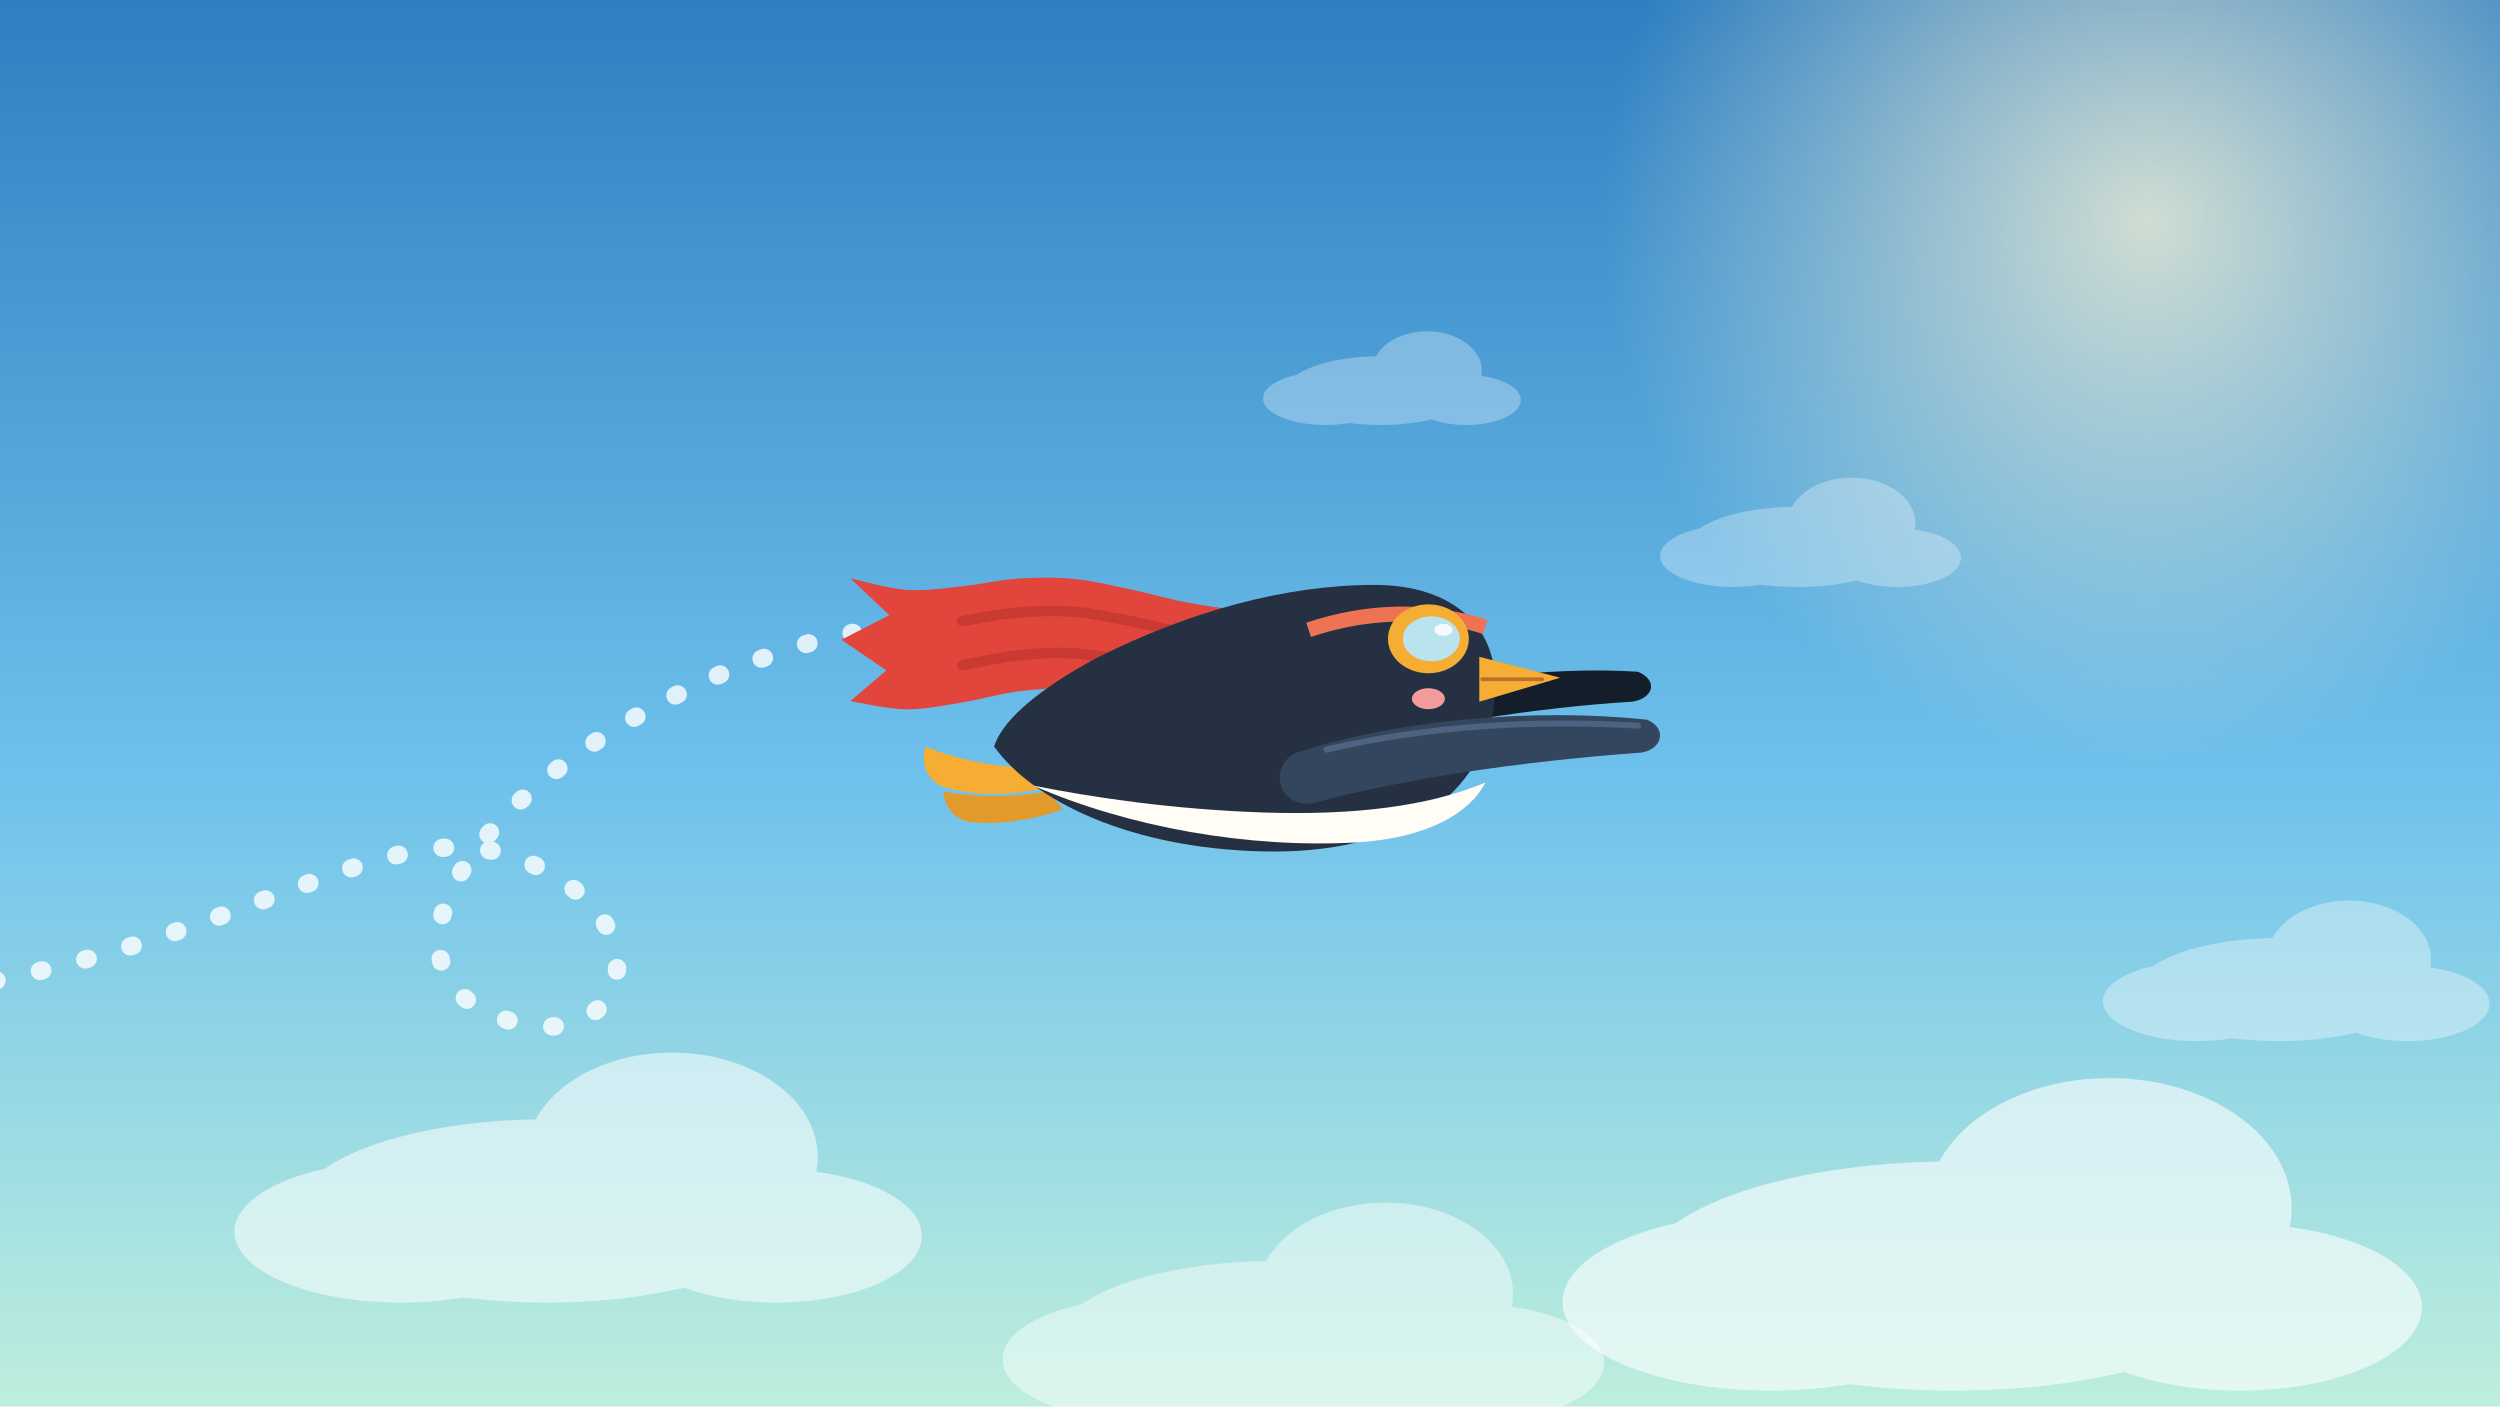
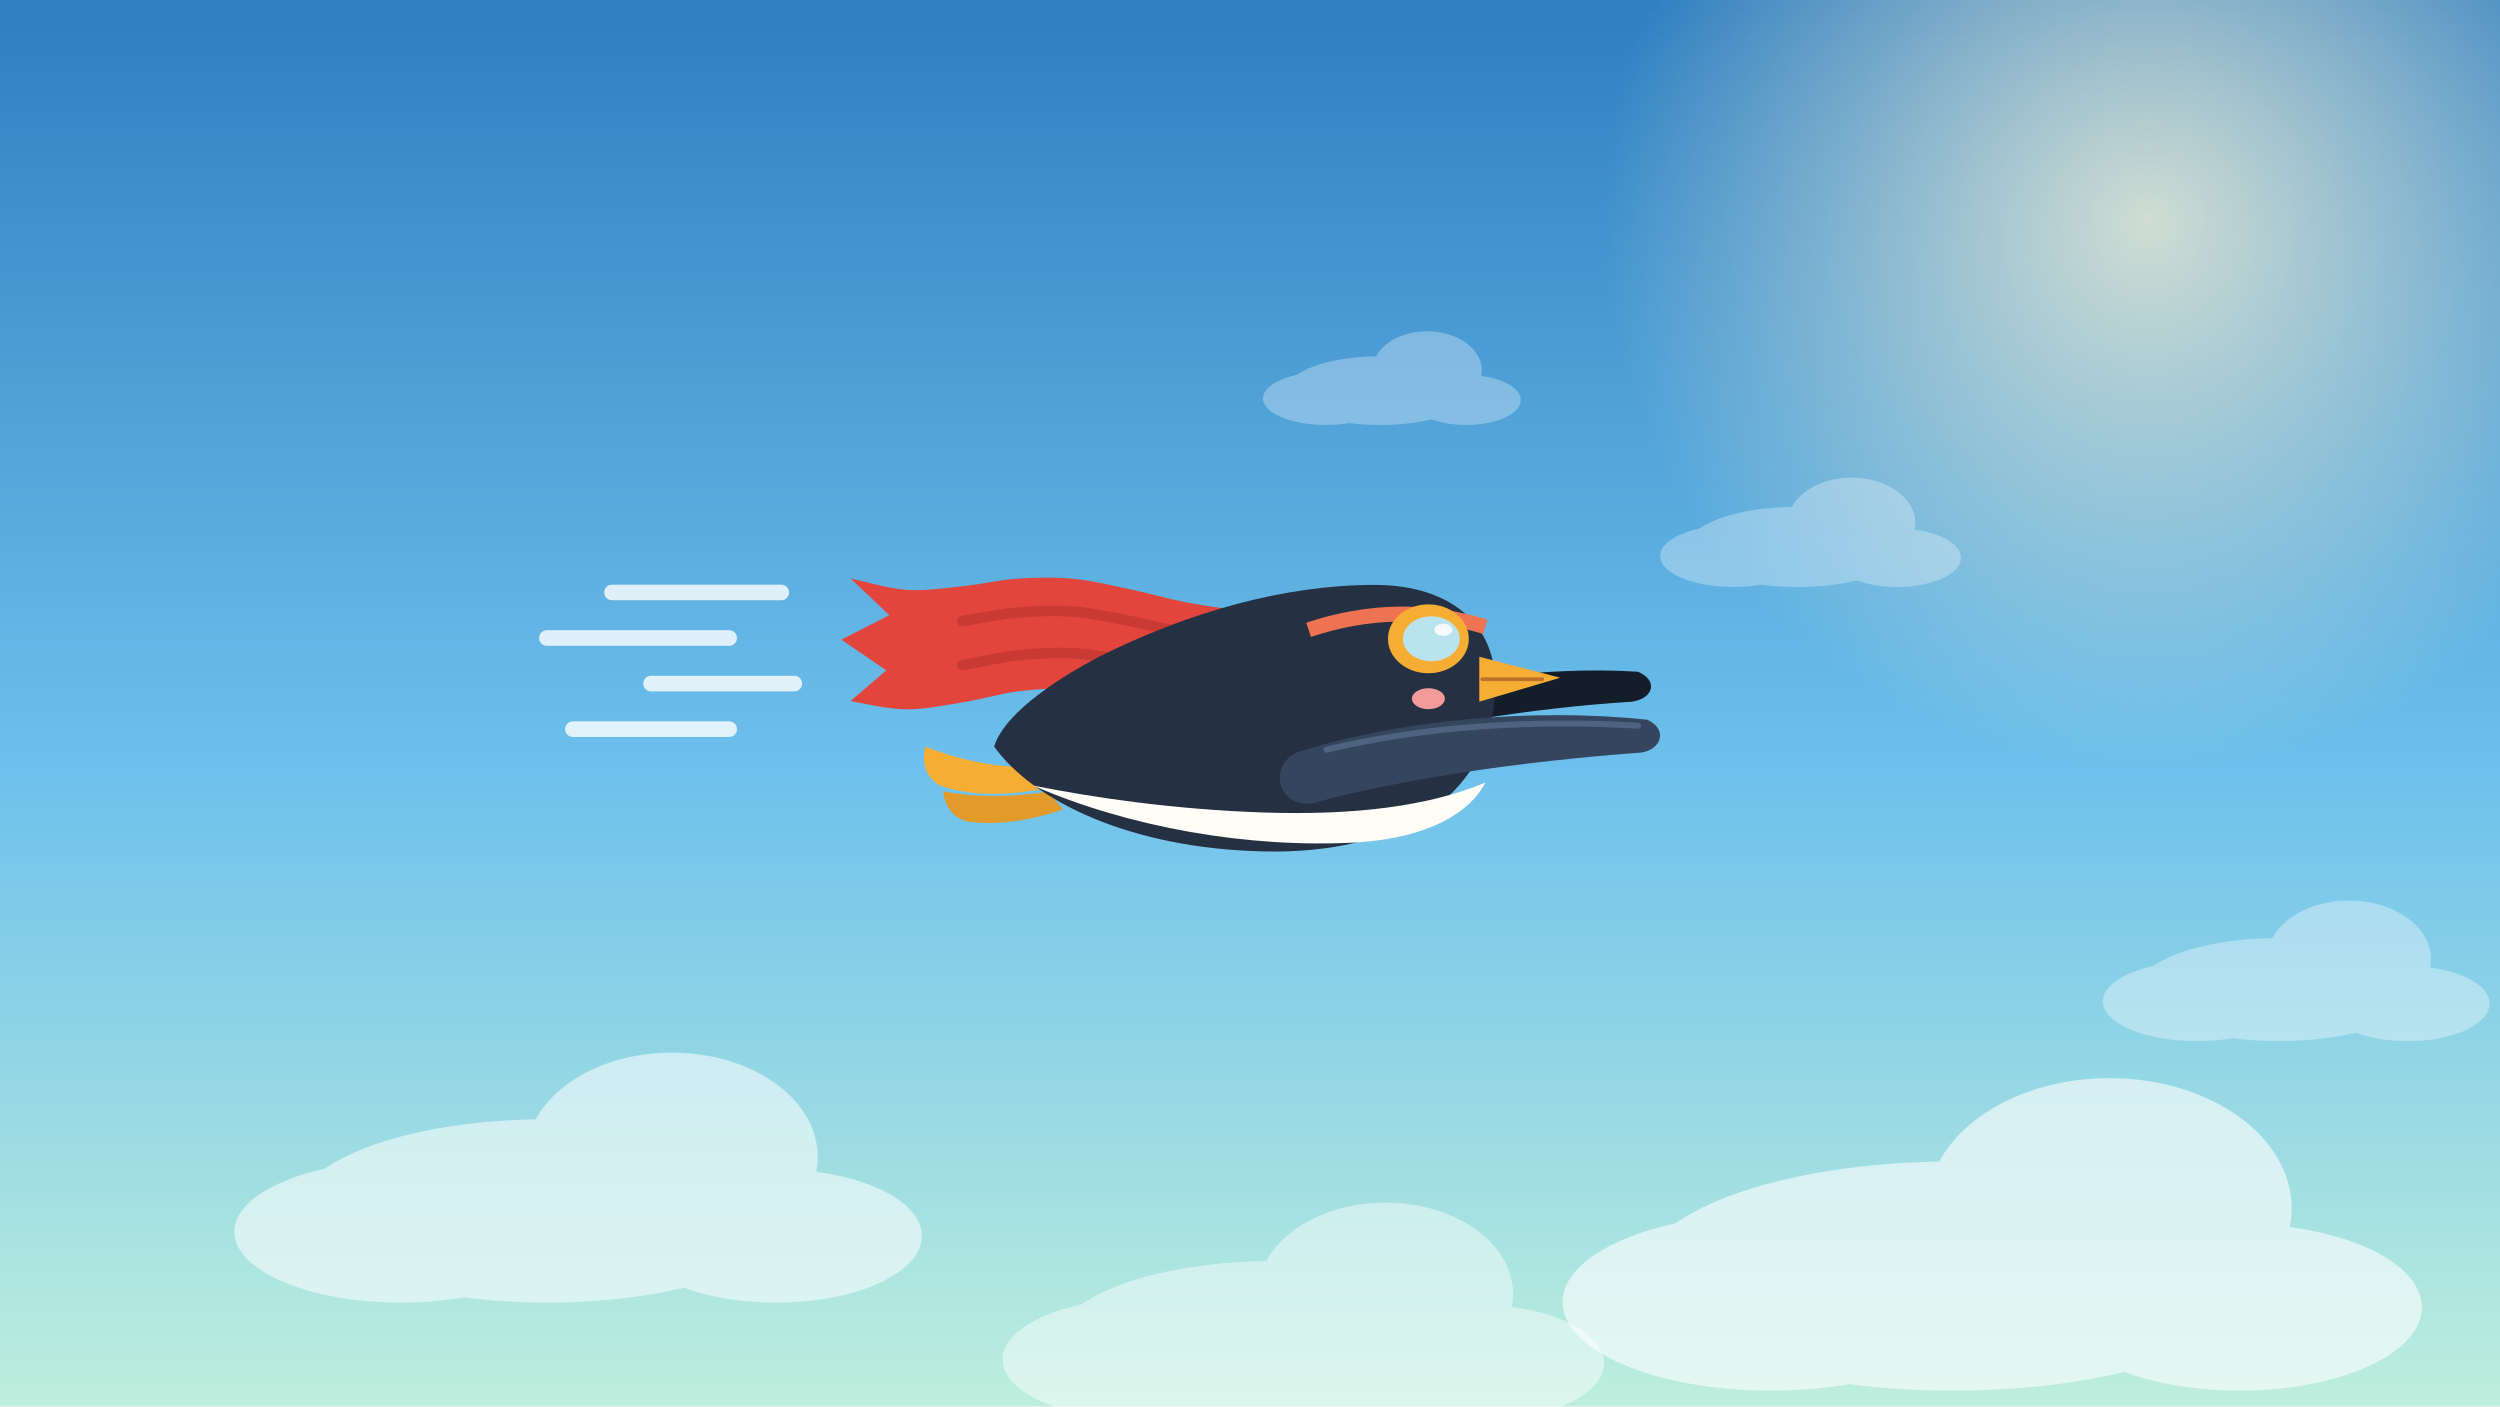
<svg xmlns="http://www.w3.org/2000/svg" width="1920" height="1080" viewBox="0 0 1920 1080">
  <defs>
    <linearGradient id="sky" x2="0" y2="1">
      <stop stop-color="#2f7fc1" />
      <stop offset=".55" stop-color="#6ec1ec" />
      <stop offset="1" stop-color="#bdeedd" />
    </linearGradient>
    <radialGradient id="sun" cx="1650" cy="170" r="420" gradientUnits="userSpaceOnUse">
      <stop stop-color="#fff6d5" stop-opacity=".75" />
      <stop offset="1" stop-color="#fff6d5" stop-opacity="0" />
    </radialGradient>
  </defs>
  <rect width="1920" height="1080" fill="url(#sky)" />
  <rect width="1920" height="1080" fill="url(#sun)" />
-   <g transform="translate(420 930) scale(1.60)" opacity="0.55" fill="white">
+   <g class="cloud" transform="translate(420 930) scale(1.60)" opacity="0.55" fill="white">
    <ellipse cx="0" cy="0" rx="120" ry="44" />
    <ellipse cx="-70" cy="10" rx="80" ry="34" />
    <ellipse cx="60" cy="-26" rx="70" ry="50" />
    <ellipse cx="110" cy="12" rx="70" ry="32" />
  </g>
-   <g transform="translate(1500 980) scale(2.00)" opacity="0.60" fill="white">
+   <g class="cloud" transform="translate(1500 980) scale(2.00)" opacity="0.60" fill="white">
    <ellipse cx="0" cy="0" rx="120" ry="44" />
    <ellipse cx="-70" cy="10" rx="80" ry="34" />
    <ellipse cx="60" cy="-26" rx="70" ry="50" />
    <ellipse cx="110" cy="12" rx="70" ry="32" />
  </g>
-   <g transform="translate(980 1030) scale(1.40)" opacity="0.45" fill="white">
+   <g class="cloud" transform="translate(980 1030) scale(1.40)" opacity="0.45" fill="white">
    <ellipse cx="0" cy="0" rx="120" ry="44" />
    <ellipse cx="-70" cy="10" rx="80" ry="34" />
    <ellipse cx="60" cy="-26" rx="70" ry="50" />
    <ellipse cx="110" cy="12" rx="70" ry="32" />
  </g>
-   <g transform="translate(1750 760) scale(0.90)" opacity="0.35" fill="white">
+   <g class="cloud" transform="translate(1750 760) scale(0.90)" opacity="0.35" fill="white">
    <ellipse cx="0" cy="0" rx="120" ry="44" />
    <ellipse cx="-70" cy="10" rx="80" ry="34" />
    <ellipse cx="60" cy="-26" rx="70" ry="50" />
    <ellipse cx="110" cy="12" rx="70" ry="32" />
  </g>
-   <g transform="translate(1380 420) scale(0.70)" opacity="0.30" fill="white">
+   <g class="cloud" transform="translate(1380 420) scale(0.70)" opacity="0.30" fill="white">
    <ellipse cx="0" cy="0" rx="120" ry="44" />
    <ellipse cx="-70" cy="10" rx="80" ry="34" />
    <ellipse cx="60" cy="-26" rx="70" ry="50" />
    <ellipse cx="110" cy="12" rx="70" ry="32" />
  </g>
-   <g transform="translate(1060 300) scale(0.60)" opacity="0.30" fill="white">
+   <g class="cloud" transform="translate(1060 300) scale(0.60)" opacity="0.30" fill="white">
    <ellipse cx="0" cy="0" rx="120" ry="44" />
    <ellipse cx="-70" cy="10" rx="80" ry="34" />
    <ellipse cx="60" cy="-26" rx="70" ry="50" />
    <ellipse cx="110" cy="12" rx="70" ry="32" />
  </g>
-   <path d="M-40 760 C200 720 300 620 400 660 C520 708 480 820 380 780 C280 740 360 600 560 515 C600 500 630 490 655 486" fill="none" stroke="white" stroke-width="14" stroke-linecap="round" stroke-dasharray="2 34" opacity=".8" />
-   <g transform="translate(591 210) scale(1.15)">
+   <g id="wind" stroke="white" stroke-width="12" stroke-linecap="round" opacity=".8">
+     <line x1="470" y1="455" x2="600" y2="455" />
+     <line x1="420" y1="490" x2="560" y2="490" />
+     <line x1="500" y1="525" x2="610" y2="525" />
+     <line x1="440" y1="560" x2="560" y2="560" />
+   </g>
+   <g id="zip" transform="translate(591 210) scale(1.15)">
    <path d="M390.0 230.0 C383.8 229.6 365.1 228.2 352.7 227.4 C340.2 226.6 327.8 226.4 315.3 225.1 C302.9 223.8 290.4 221.9 278.0 219.6 C265.6 217.2 253.1 213.5 240.7 210.9 C228.2 208.3 215.8 205.2 203.3 204.0 C190.9 202.8 178.4 203.0 166.0 203.8 C153.6 204.6 141.1 207.7 128.7 208.9 C116.2 210.2 103.8 212.2 91.3 211.3 C78.9 210.4 60.2 204.9 54.0 203.6 L80.0 228.2 L48.0 244.6 L78.0 265.1 L54.0 285.6 C60.2 286.6 78.9 291.0 91.3 291.1 C103.8 291.2 116.2 288.5 128.7 286.5 C141.1 284.5 153.6 280.7 166.0 279.1 C178.4 277.6 190.9 276.7 203.3 277.1 C215.8 277.5 228.2 279.9 240.7 281.8 C253.1 283.6 265.6 286.6 278.0 288.2 C290.4 289.9 302.9 291.0 315.3 291.6 C327.8 292.1 340.2 291.6 352.7 291.6 C365.1 291.7 383.8 291.9 390.0 292.0Z" fill="#e2453c">
      <animate attributeName="d" dur="0.6s" repeatCount="indefinite" values="M390.0 230.0 C383.8 229.6 365.1 228.2 352.7 227.4 C340.2 226.6 327.8 226.4 315.3 225.1 C302.9 223.8 290.4 221.9 278.0 219.6 C265.6 217.2 253.1 213.5 240.7 210.9 C228.2 208.3 215.8 205.2 203.3 204.0 C190.9 202.8 178.4 203.0 166.0 203.8 C153.6 204.6 141.1 207.7 128.7 208.9 C116.2 210.2 103.8 212.2 91.3 211.3 C78.9 210.4 60.2 204.9 54.0 203.6 L80.0 228.2 L48.0 244.6 L78.0 265.1 L54.0 285.6 C60.2 286.6 78.9 291.0 91.3 291.1 C103.8 291.2 116.2 288.5 128.7 286.5 C141.1 284.5 153.6 280.7 166.0 279.1 C178.4 277.6 190.9 276.7 203.3 277.1 C215.8 277.5 228.2 279.9 240.7 281.8 C253.1 283.6 265.6 286.6 278.0 288.2 C290.4 289.9 302.9 291.0 315.3 291.6 C327.8 292.1 340.2 291.6 352.7 291.6 C365.1 291.7 383.8 291.9 390.0 292.0Z;M390.0 230.0 C383.8 229.4 365.1 227.0 352.7 226.1 C340.2 225.2 327.8 225.3 315.3 224.7 C302.9 224.2 290.4 224.2 278.0 222.8 C265.6 221.4 253.1 219.2 240.7 216.5 C228.2 213.8 215.8 209.4 203.3 206.5 C190.9 203.5 178.4 200.0 166.0 198.7 C153.6 197.4 141.1 197.7 128.7 198.8 C116.2 199.9 103.8 203.5 91.3 205.2 C78.9 206.9 60.2 208.3 54.0 208.9 L85.2 233.5 L48.0 249.9 L72.8 270.4 L54.0 290.9 C60.2 289.9 78.9 287.4 91.3 285.0 C103.8 282.6 116.2 278.2 128.7 276.4 C141.1 274.5 153.6 273.5 166.0 274.0 C178.4 274.6 190.9 277.4 203.3 279.6 C215.8 281.8 228.2 285.4 240.7 287.4 C253.1 289.3 265.6 290.8 278.0 291.5 C290.4 292.1 302.9 291.4 315.3 291.2 C327.8 291.0 340.2 290.2 352.7 290.3 C365.1 290.5 383.8 291.7 390.0 292.0Z;M390.0 230.0 C383.8 229.2 365.1 226.3 352.7 224.9 C340.2 223.6 327.8 222.5 315.3 222.0 C302.9 221.5 290.4 222.1 278.0 221.9 C265.6 221.6 253.1 221.9 240.7 220.5 C228.2 219.1 215.8 216.6 203.3 213.6 C190.9 210.5 178.4 205.6 166.0 202.2 C153.6 198.9 141.1 194.9 128.7 193.5 C116.2 192.0 103.8 192.3 91.3 193.7 C78.9 195.0 60.2 200.0 54.0 201.3 L85.2 225.9 L48.0 242.3 L72.8 262.8 L54.0 283.3 C60.2 281.6 78.9 275.5 91.3 273.4 C103.8 271.4 116.2 270.3 128.7 271.0 C141.1 271.7 153.6 275.0 166.0 277.6 C178.4 280.2 190.9 284.4 203.3 286.7 C215.8 289.0 228.2 290.7 240.7 291.4 C253.1 292.0 265.6 291.0 278.0 290.6 C290.4 290.1 302.9 288.7 315.3 288.5 C327.8 288.3 340.2 288.6 352.7 289.1 C365.1 289.7 383.8 291.5 390.0 292.0Z;M390.0 230.0 C383.8 229.2 365.1 226.7 352.7 225.0 C340.2 223.3 327.8 221.0 315.3 219.8 C302.9 218.6 290.4 217.9 278.0 217.8 C265.6 217.6 253.1 218.8 240.7 218.9 C228.2 219.0 215.8 219.6 203.3 218.2 C190.9 216.9 178.4 214.2 166.0 210.9 C153.6 207.5 141.1 202.0 128.7 198.2 C116.2 194.4 103.8 189.9 91.3 188.2 C78.9 186.6 60.2 188.3 54.0 188.4 L80.0 213.0 L48.0 229.4 L78.0 249.9 L54.0 270.4 C60.2 270.0 78.9 267.1 91.3 268.0 C103.8 268.9 116.2 272.7 128.7 275.8 C141.1 278.8 153.6 283.6 166.0 286.2 C178.4 288.8 190.9 290.7 203.3 291.3 C215.8 291.9 228.2 290.6 240.7 289.8 C253.1 289.0 265.6 287.0 278.0 286.4 C290.4 285.8 302.9 285.7 315.3 286.2 C327.8 286.7 340.2 288.3 352.7 289.2 C365.1 290.2 383.8 291.5 390.0 292.0Z;M390.0 230.0 C383.8 229.4 365.1 228.0 352.7 226.3 C340.2 224.7 327.8 222.1 315.3 220.2 C302.9 218.2 290.4 215.7 278.0 214.5 C265.6 213.4 253.1 213.1 240.7 213.3 C228.2 213.5 215.8 215.3 203.3 215.8 C190.9 216.2 178.4 217.2 166.0 216.0 C153.6 214.7 141.1 211.9 128.7 208.3 C116.2 204.7 103.8 198.6 91.3 194.4 C78.9 190.1 60.2 185.0 54.0 183.1 L74.8 207.7 L48.0 224.1 L83.2 244.6 L54.0 265.1 C60.2 266.6 78.9 270.7 91.3 274.1 C103.8 277.6 116.2 283.0 128.7 285.9 C141.1 288.7 153.6 290.8 166.0 291.3 C178.4 291.8 190.9 290.0 203.3 288.9 C215.8 287.7 228.2 285.1 240.7 284.2 C253.1 283.2 265.6 282.8 278.0 283.2 C290.4 283.6 302.9 285.4 315.3 286.6 C327.8 287.8 340.2 289.6 352.7 290.5 C365.1 291.4 383.8 291.8 390.0 292.0Z;M390.0 230.0 C383.8 229.6 365.1 228.7 352.7 227.5 C340.2 226.3 327.8 224.9 315.3 222.8 C302.9 220.8 290.4 217.7 278.0 215.4 C265.6 213.2 253.1 210.4 240.7 209.3 C228.2 208.1 215.8 208.1 203.3 208.6 C190.9 209.2 178.4 211.6 166.0 212.4 C153.6 213.3 141.1 214.7 128.7 213.7 C116.2 212.6 103.8 209.7 91.3 205.9 C78.9 202.1 60.2 193.2 54.0 190.7 L74.8 215.3 L48.0 231.7 L83.2 252.2 L54.0 272.7 C60.2 274.9 78.9 282.6 91.3 285.7 C103.8 288.8 116.2 290.9 128.7 291.2 C141.1 291.6 153.6 289.3 166.0 287.8 C178.4 286.2 190.9 283.0 203.3 281.8 C215.8 280.5 228.2 279.8 240.7 280.2 C253.1 280.6 265.6 282.6 278.0 284.1 C290.4 285.6 302.9 288.0 315.3 289.3 C327.8 290.6 340.2 291.3 352.7 291.7 C365.1 292.2 383.8 292.0 390.0 292.0Z;M390.0 230.0 C383.8 229.6 365.1 228.2 352.7 227.4 C340.2 226.6 327.8 226.4 315.3 225.1 C302.9 223.8 290.4 221.9 278.0 219.6 C265.6 217.2 253.1 213.5 240.7 210.9 C228.2 208.3 215.8 205.2 203.3 204.0 C190.9 202.8 178.4 203.0 166.0 203.8 C153.6 204.6 141.1 207.7 128.7 208.9 C116.2 210.2 103.8 212.2 91.3 211.3 C78.9 210.4 60.2 204.9 54.0 203.6 L80.0 228.2 L48.0 244.6 L78.0 265.1 L54.0 285.6 C60.2 286.6 78.9 291.0 91.3 291.1 C103.8 291.2 116.2 288.5 128.7 286.5 C141.1 284.5 153.6 280.7 166.0 279.1 C178.4 277.6 190.9 276.7 203.3 277.1 C215.8 277.5 228.2 279.9 240.7 281.8 C253.1 283.6 265.6 286.6 278.0 288.2 C290.4 289.9 302.9 291.0 315.3 291.6 C327.8 292.1 340.2 291.6 352.7 291.6 C365.1 291.7 383.8 291.9 390.0 292.0Z" />
    </path>
    <path d="M352.7 246.7 C346.4 246.4 327.8 246.1 315.3 245.1 C302.9 244.0 290.4 242.3 278.0 240.2 C265.6 238.0 253.1 234.5 240.7 232.1 C228.2 229.8 215.8 226.9 203.3 225.9 C190.9 225.0 178.4 225.4 166.0 226.4 C153.6 227.4 134.9 231.2 128.7 232.2" fill="none" stroke="#b8322c" stroke-width="7" stroke-linecap="round" opacity=".6">
      <animate attributeName="d" dur="0.6s" repeatCount="indefinite" values="M352.7 246.7 C346.4 246.4 327.8 246.1 315.3 245.1 C302.9 244.0 290.4 242.3 278.0 240.2 C265.6 238.0 253.1 234.5 240.7 232.1 C228.2 229.8 215.8 226.9 203.3 225.9 C190.9 225.0 178.4 225.4 166.0 226.4 C153.6 227.4 134.9 231.2 128.7 232.2;M352.7 245.4 C346.4 245.3 327.8 245.0 315.3 244.7 C302.9 244.3 290.4 244.5 278.0 243.4 C265.6 242.2 253.1 240.2 240.7 237.7 C228.2 235.3 215.8 231.1 203.3 228.4 C190.9 225.7 178.4 222.4 166.0 221.3 C153.6 220.3 134.9 221.9 128.7 222.1;M352.7 244.2 C346.4 243.8 327.8 242.3 315.3 242.0 C302.9 241.7 290.4 242.5 278.0 242.5 C265.6 242.5 253.1 242.9 240.7 241.8 C228.2 240.6 215.8 238.3 203.3 235.5 C190.9 232.7 178.4 228.0 166.0 224.8 C153.6 221.7 134.9 218.1 128.7 216.7;M352.7 244.3 C346.4 243.5 327.8 240.7 315.3 239.7 C302.9 238.7 290.4 238.3 278.0 238.4 C265.6 238.4 253.1 239.9 240.7 240.2 C228.2 240.5 215.8 241.3 203.3 240.2 C190.9 239.0 178.4 236.6 166.0 233.5 C153.6 230.3 134.9 223.5 128.7 221.5;M352.7 245.6 C346.4 244.7 327.8 241.8 315.3 240.1 C302.9 238.4 290.4 236.1 278.0 235.1 C265.6 234.2 253.1 234.1 240.7 234.6 C228.2 235.0 215.8 237.0 203.3 237.7 C190.9 238.4 178.4 239.6 166.0 238.6 C153.6 237.5 134.9 232.7 128.7 231.6;M352.7 246.8 C346.4 246.1 327.8 244.6 315.3 242.8 C302.9 241.0 290.4 238.1 278.0 236.0 C265.6 234.0 253.1 231.5 240.7 230.5 C228.2 229.6 215.8 229.8 203.3 230.6 C190.9 231.3 178.4 234.0 166.0 235.0 C153.6 236.1 134.9 236.6 128.7 236.9;M352.7 246.7 C346.4 246.4 327.8 246.1 315.3 245.1 C302.9 244.0 290.4 242.3 278.0 240.2 C265.6 238.0 253.1 234.5 240.7 232.1 C228.2 229.8 215.8 226.9 203.3 225.9 C190.9 225.0 178.4 225.4 166.0 226.4 C153.6 227.4 134.9 231.2 128.7 232.2" />
    </path>
    <path d="M352.7 271.1 C346.4 271.0 327.8 271.1 315.3 270.3 C302.9 269.5 290.4 268.1 278.0 266.3 C265.6 264.4 253.1 261.2 240.7 259.1 C228.2 257.0 215.8 254.4 203.3 253.7 C190.9 253.0 178.4 253.7 166.0 255.0 C153.6 256.4 134.9 260.5 128.7 261.7" fill="none" stroke="#b8322c" stroke-width="7" stroke-linecap="round" opacity=".6">
      <animate attributeName="d" dur="0.6s" repeatCount="indefinite" values="M352.7 271.1 C346.4 271.0 327.8 271.1 315.3 270.3 C302.9 269.5 290.4 268.1 278.0 266.3 C265.6 264.4 253.1 261.2 240.7 259.1 C228.2 257.0 215.8 254.4 203.3 253.7 C190.9 253.0 178.4 253.7 166.0 255.0 C153.6 256.4 134.9 260.5 128.7 261.7;M352.7 269.8 C346.4 269.8 327.8 270.0 315.3 269.9 C302.9 269.9 290.4 270.4 278.0 269.5 C265.6 268.6 253.1 266.9 240.7 264.7 C228.2 262.5 215.8 258.6 203.3 256.2 C190.9 253.7 178.4 250.7 166.0 249.9 C153.6 249.2 134.9 251.3 128.7 251.5;M352.7 268.6 C346.4 268.4 327.8 267.2 315.3 267.2 C302.9 267.2 290.4 268.3 278.0 268.6 C265.6 268.8 253.1 269.6 240.7 268.7 C228.2 267.8 215.8 265.8 203.3 263.3 C190.9 260.8 178.4 256.3 166.0 253.5 C153.6 250.6 134.9 247.4 128.7 246.2;M352.7 268.7 C346.4 268.1 327.8 265.7 315.3 264.9 C302.9 264.2 290.4 264.1 278.0 264.5 C265.6 264.8 253.1 266.5 240.7 267.1 C228.2 267.7 215.8 268.8 203.3 267.9 C190.9 267.1 178.4 264.9 166.0 262.1 C153.6 259.3 134.9 252.8 128.7 250.9;M352.7 270.0 C346.4 269.2 327.8 266.8 315.3 265.4 C302.9 263.9 290.4 261.9 278.0 261.2 C265.6 260.6 253.1 260.8 240.7 261.5 C228.2 262.2 215.8 264.5 203.3 265.5 C190.9 266.4 178.4 267.9 166.0 267.2 C153.6 266.4 134.9 262.1 128.7 261.0;M352.7 271.2 C346.4 270.7 327.8 269.5 315.3 268.0 C302.9 266.5 290.4 263.9 278.0 262.1 C265.6 260.4 253.1 258.1 240.7 257.5 C228.2 256.9 215.8 257.3 203.3 258.4 C190.9 259.4 178.4 262.3 166.0 263.7 C153.6 265.0 134.9 265.9 128.7 266.4;M352.7 271.1 C346.4 271.0 327.8 271.1 315.3 270.3 C302.9 269.5 290.4 268.1 278.0 266.3 C265.6 264.4 253.1 261.2 240.7 259.1 C228.2 257.0 215.8 254.4 203.3 253.7 C190.9 253.0 178.4 253.7 166.0 255.0 C153.6 256.4 134.9 260.5 128.7 261.7" />
    </path>
    <path d="M372 292 C440 272 520 262 580 266 C594 272 590 284 576 286 C510 290 440 302 378 316 C360 316 358 296 372 292Z" fill="#141d2a" />
    <path d="M176 330 Q140 330 104 316 Q100 334 114 342 Q142 352 184 344Z" fill="#f6ad34" />
    <path d="M186 346 Q150 352 116 346 Q118 362 132 366 Q160 370 196 358Z" fill="#e29a2a" />
    <path d="M484 286 C490 236 456 208 404 208 C344 208 280 226 220 256 C186 274 156 296 150 316 C176 352 240 384 330 386 C420 388 478 350 484 286Z" fill="#253142" />
    <path d="M176 342 C240 370 320 384 392 380 C440 377 468 360 478 340 C440 356 390 362 330 360 C270 358 216 350 176 342Z" fill="#fffdf5" />
    <path d="M474 256 L528 270 L474 286Z" fill="#f6ad34" />
    <path d="M476 271 L516 271" stroke="#bb702b" stroke-width="2.5" stroke-linecap="round" />
    <path d="M478 236 Q420 218 360 238" fill="none" stroke="#ed7353" stroke-width="10" />
    <ellipse cx="440" cy="244" rx="27" ry="23" fill="#f6ad34" />
    <ellipse cx="442" cy="244" rx="19" ry="15" fill="#b9e4ef" />
    <ellipse cx="450" cy="238" rx="6" ry="4" fill="white" opacity=".85" />
    <ellipse cx="440" cy="284" rx="11" ry="7" fill="#f29b9a" />
    <path d="M352 320 C420 298 510 290 586 298 C600 304 596 318 582 320 C500 326 420 338 362 354 C338 356 334 328 352 320Z" fill="#34465e" />
    <path d="M372 318 C440 302 510 298 580 302" fill="none" stroke="#4d6380" stroke-width="4" stroke-linecap="round" />
  </g>
</svg>
